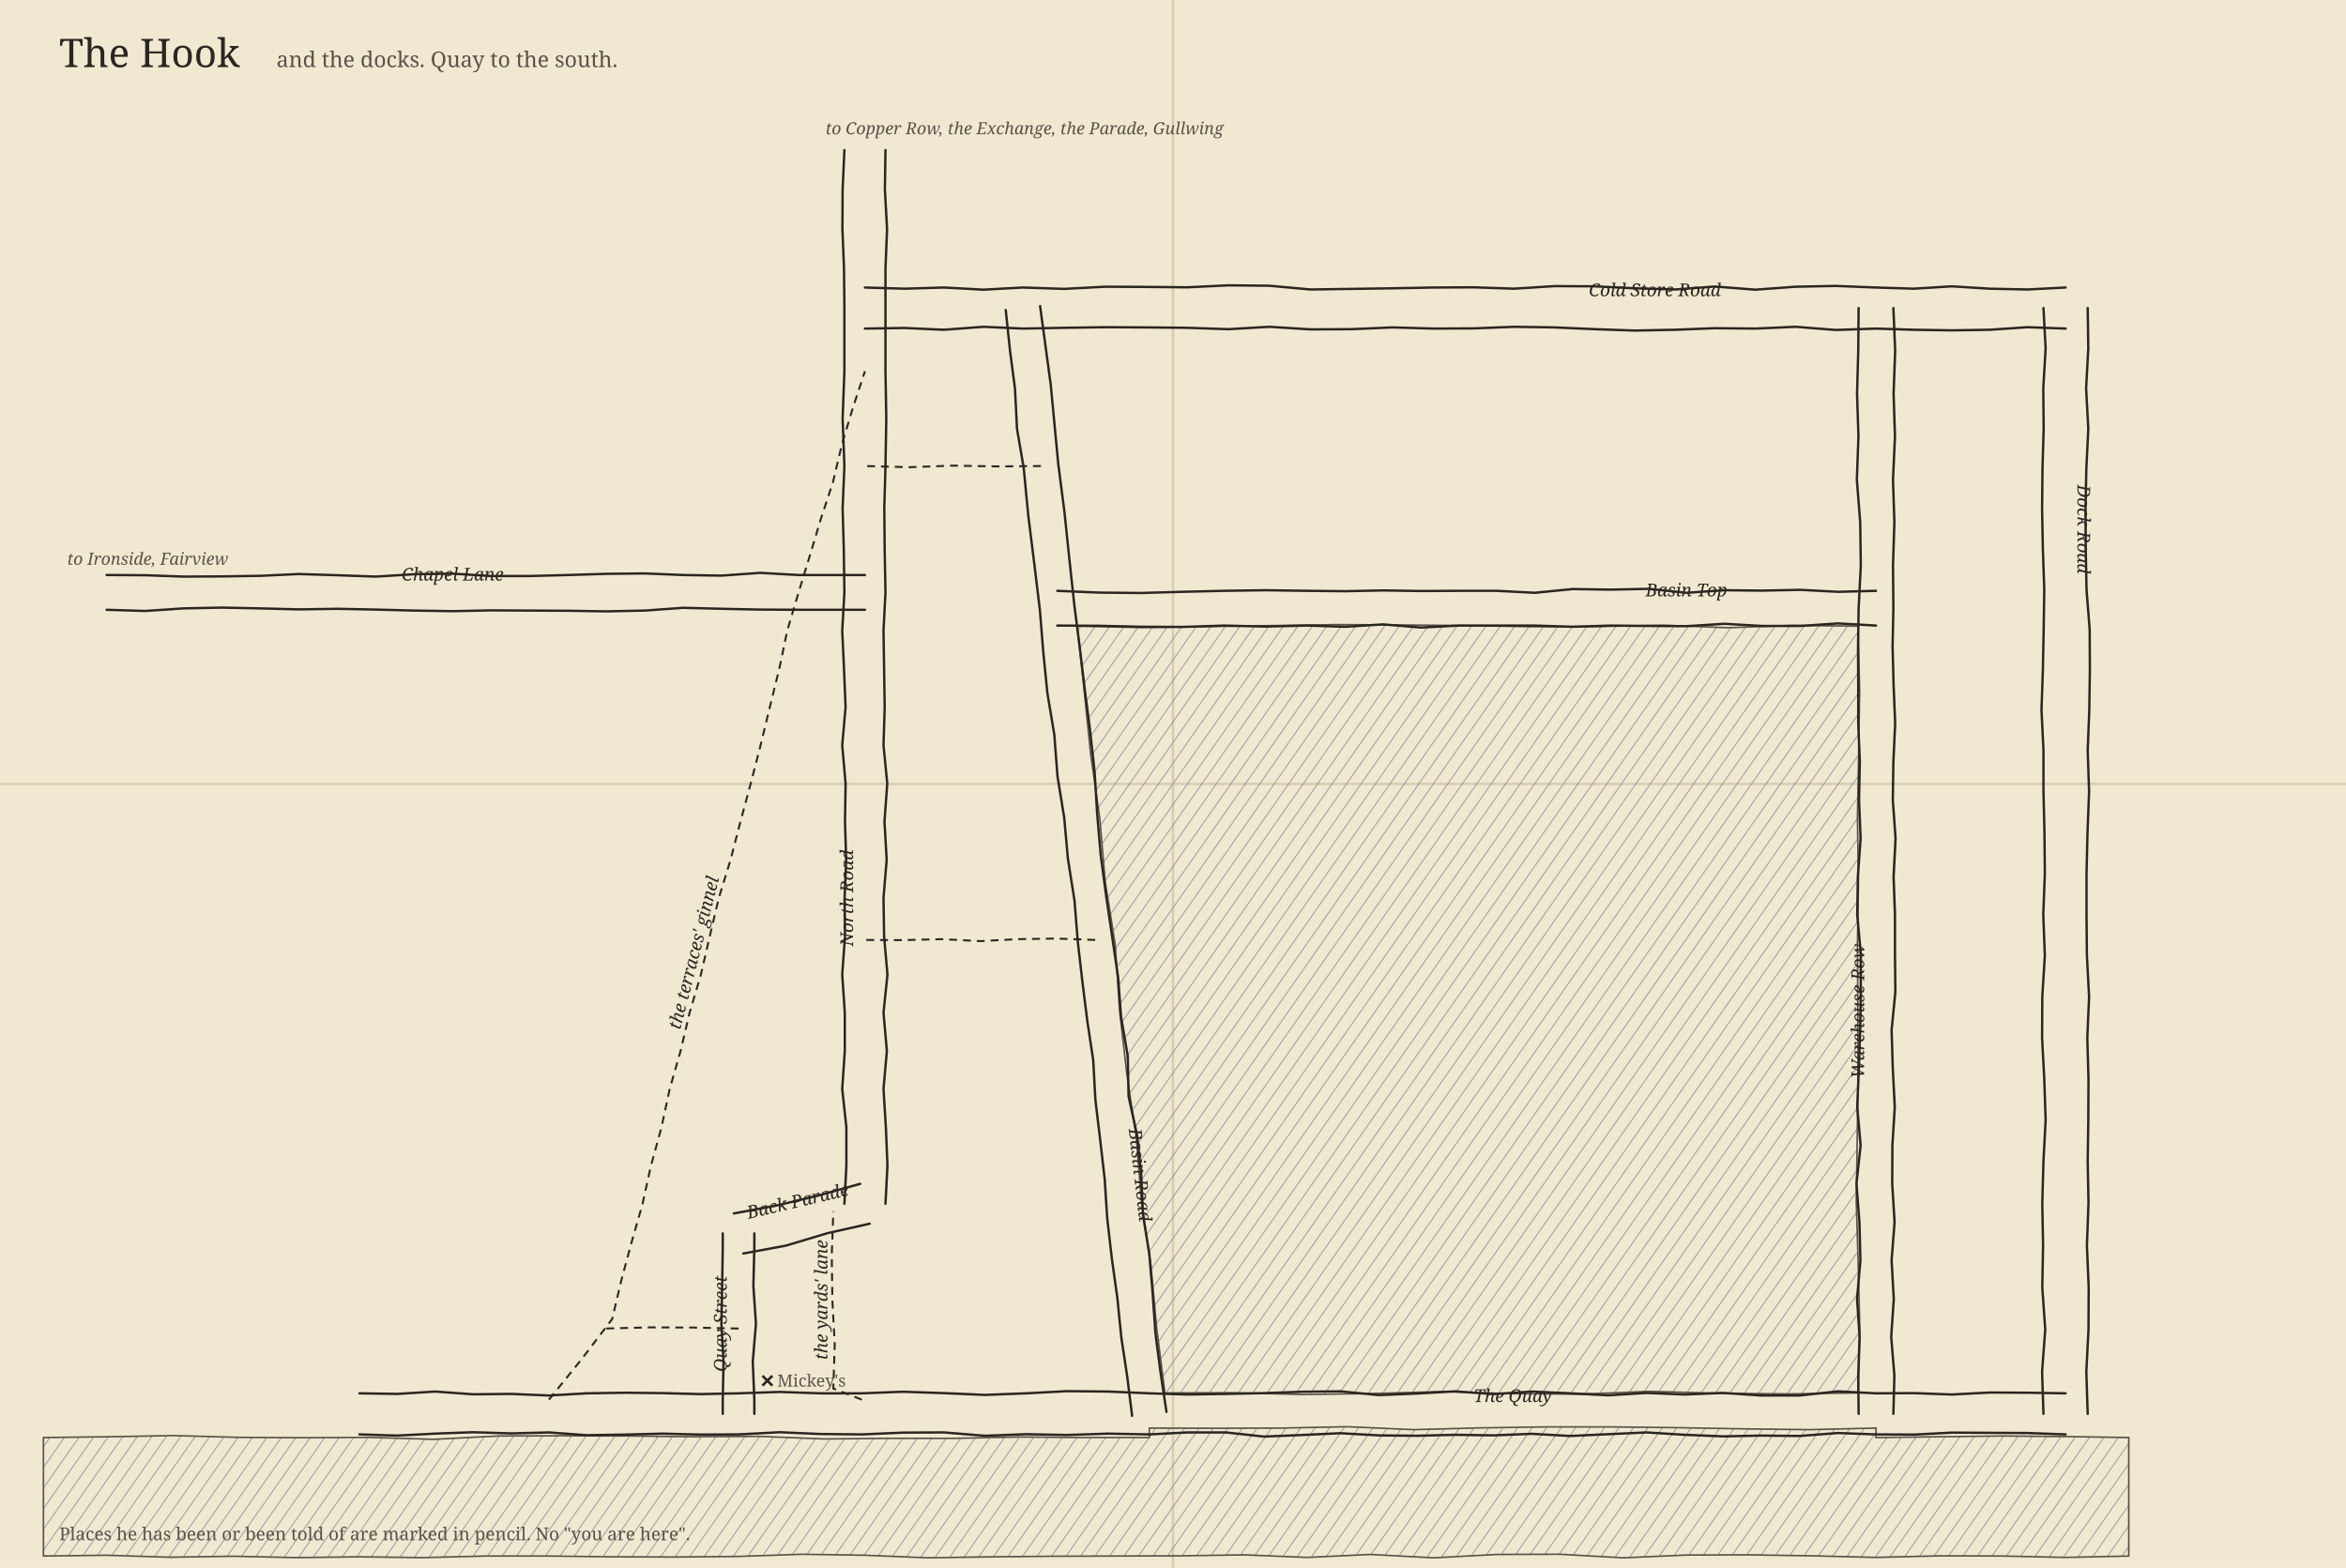
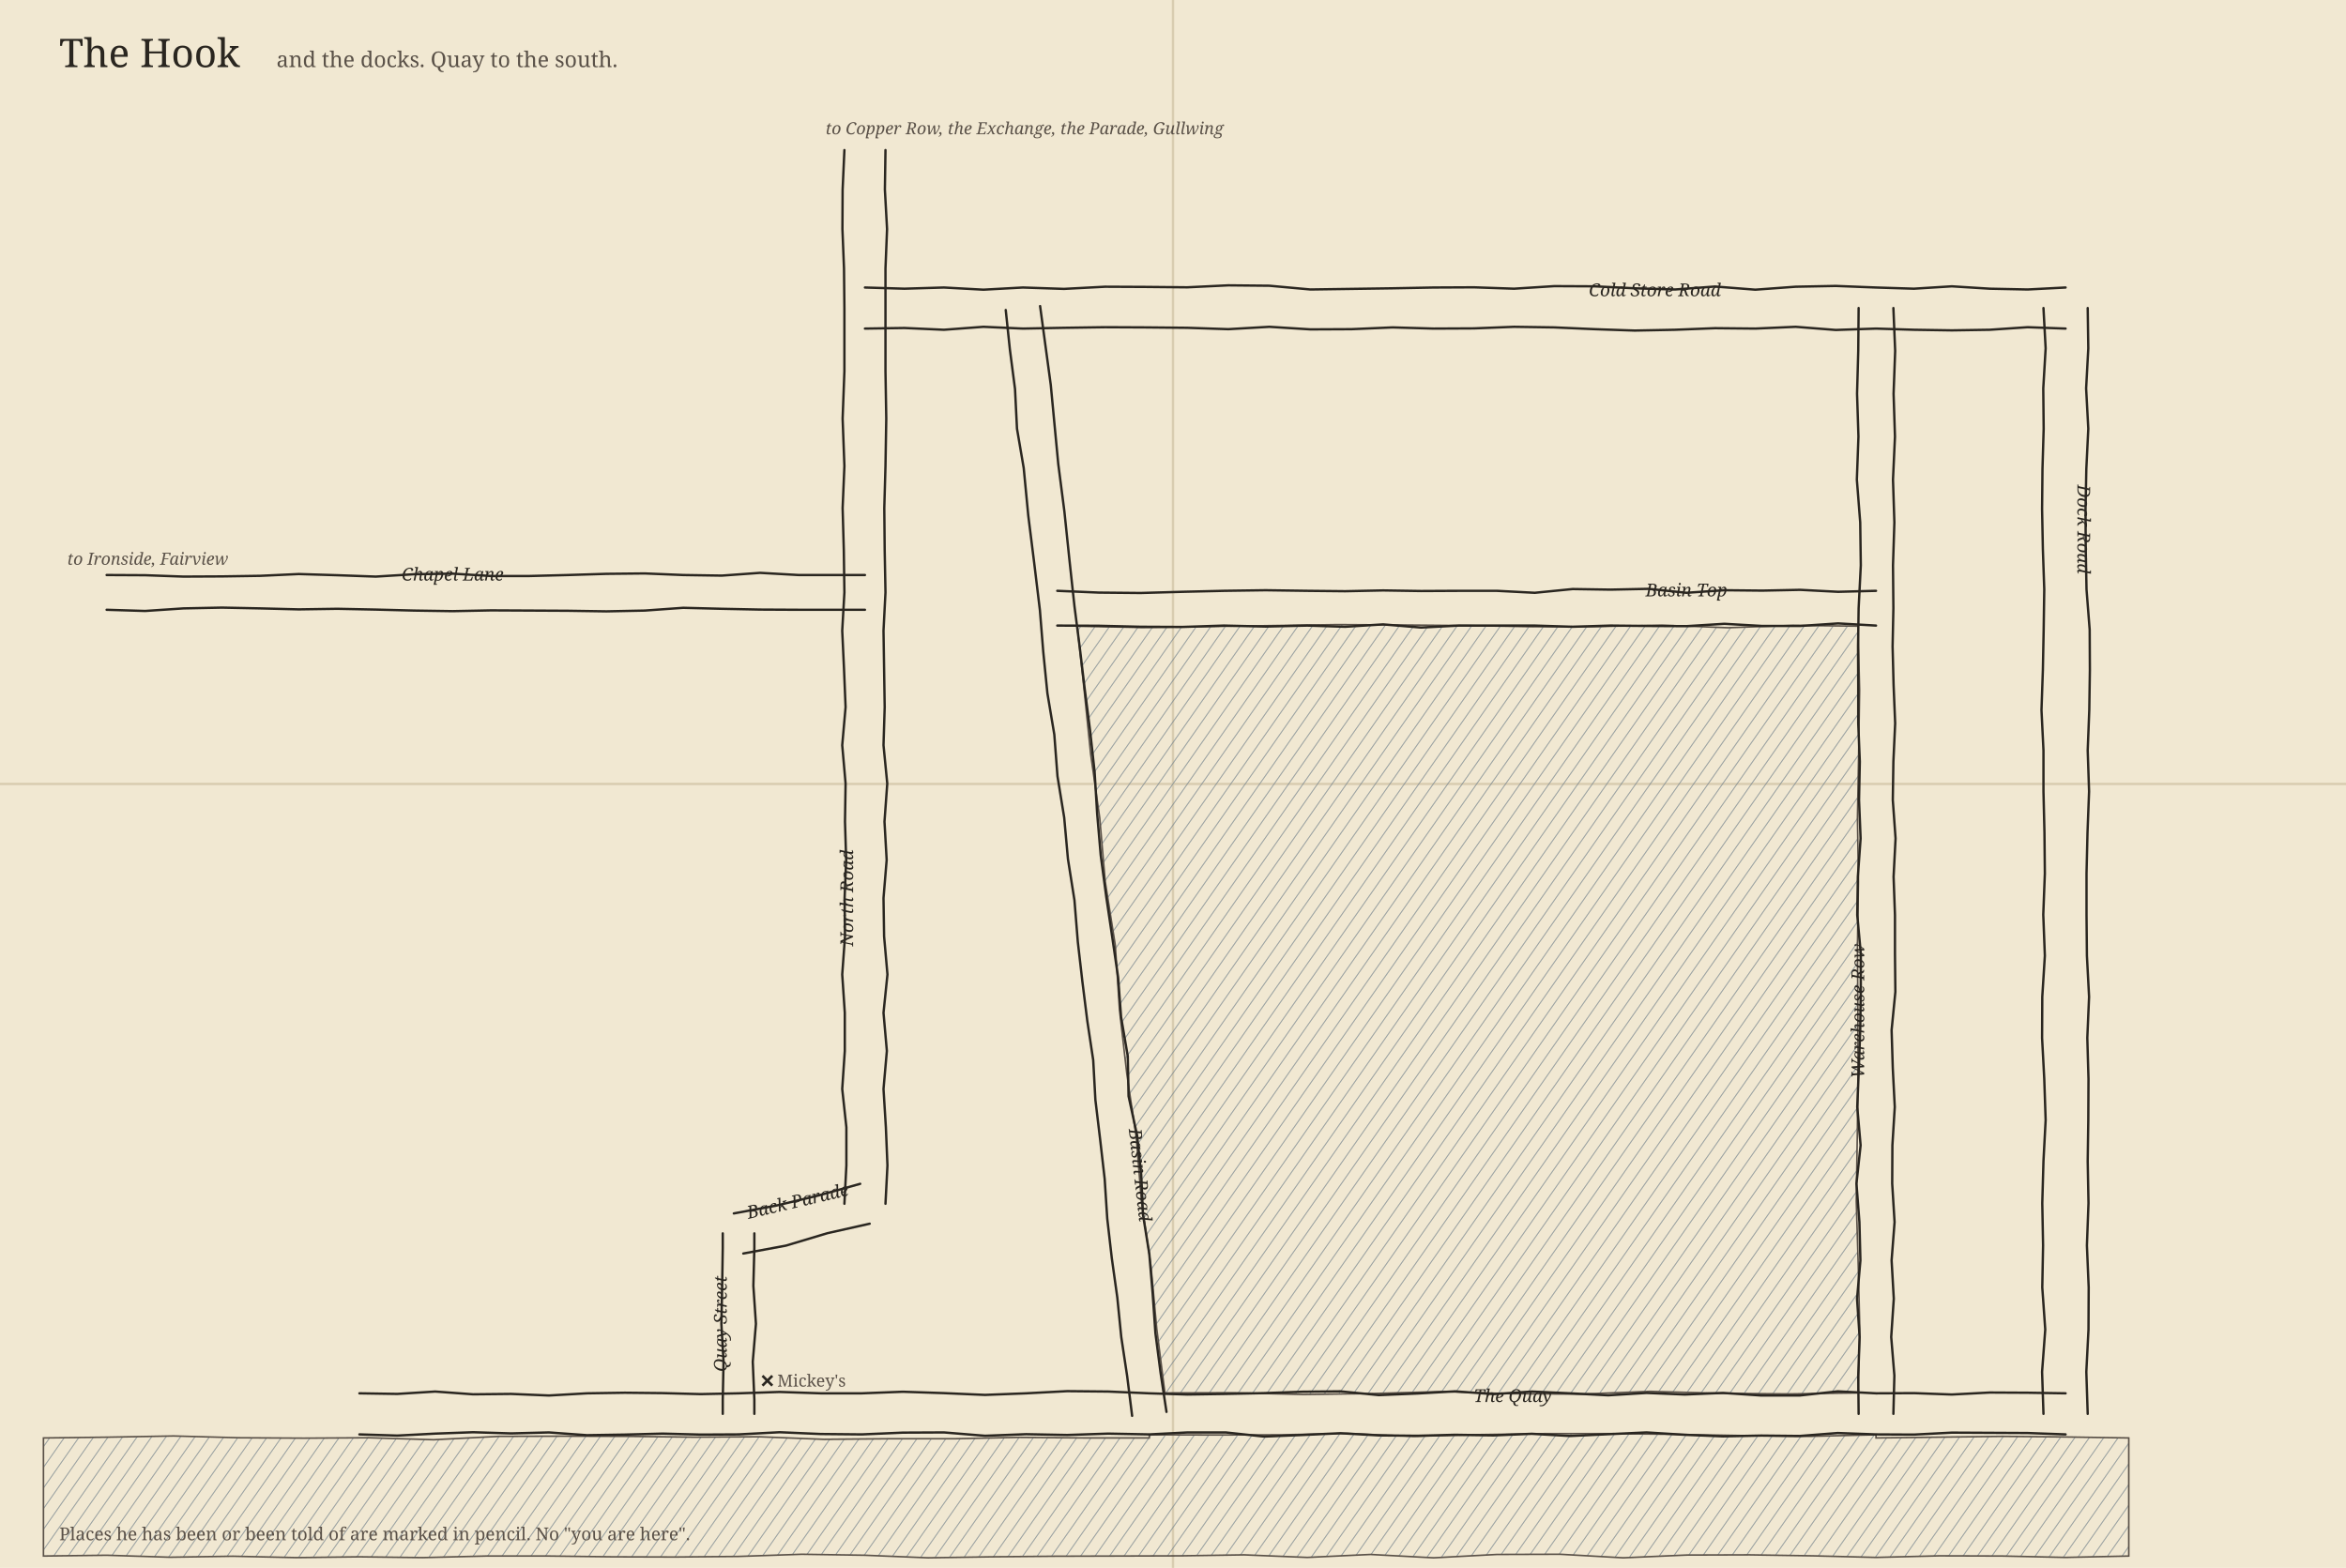
<svg xmlns="http://www.w3.org/2000/svg" width="1188" height="794" viewBox="0 0 1188 794" data-file="paper-map.svg" data-version="2026-11-24">
  <defs>
    <pattern id="hatch" width="6" height="6" patternUnits="userSpaceOnUse" patternTransform="rotate(35)">
      <line x1="0" y1="0" x2="0" y2="6" stroke="#7d8a92" stroke-width="0.7" />
    </pattern>
  </defs>
  <rect width="100%" height="100%" fill="#f1e8d2" />
  <path d="M 594 0 V 794 M 0 397 H 1188" stroke="#d8ccb0" stroke-width="1.2" />
  <text x="30" y="34" font-family="Georgia, serif" font-size="20" fill="#2a2620">The Hook</text>
  <text x="140" y="34" font-family="Georgia, serif" font-size="11" fill="#5a5148">and the docks. Quay to the south.</text>
  <g id="water">
-     <path d="M22.0 728.0 L54.9 727.6 L87.9 727.0 L120.8 727.9 L153.8 728.1 L186.7 727.9 L219.6 728.9 L252.6 727.2 L285.5 727.1 L318.5 727.2 L351.4 727.6 L384.4 727.4 L417.3 728.7 L450.2 728.4 L483.2 728.4 L516.1 727.7 L549.1 728.0 L582.0 728.0 L582.0 723.2 L615.5 723.3 L648.9 723.2 L682.4 722.5 L715.8 724.0 L749.3 723.1 L782.7 722.6 L816.2 722.6 L849.6 723.0 L883.1 723.6 L916.5 724.0 L950.0 723.2 L950.0 728.0 L982.0 727.6 L1014.0 727.2 L1046.0 727.5 L1078.0 728.0 L1078.0 788.0 L1046.0 788.7 L1014.0 788.0 L982.0 787.9 L950.0 788.7 L918.0 787.9 L886.0 787.4 L854.0 787.5 L822.0 788.9 L790.0 787.1 L758.0 787.2 L726.0 788.9 L694.0 787.2 L662.0 788.7 L630.0 787.4 L598.0 787.9 L566.0 788.0 L534.0 788.1 L502.0 788.4 L470.0 788.9 L438.0 787.6 L406.0 787.1 L374.0 788.2 L342.0 788.5 L310.0 788.4 L278.0 788.0 L246.0 788.0 L214.0 788.8 L182.0 788.4 L150.0 788.8 L118.0 788.1 L86.0 788.6 L54.0 787.6 L22.0 788.0 L22.0 728.0 Z" fill="url(#hatch)" stroke="#5a5148" stroke-width="0.8" />
+     <path d="M22.0 728.2 L54.9 727.8 L87.9 727.2 L120.8 728.1 L153.8 728.3 L186.7 728.1 L219.6 729.1 L252.6 727.4 L285.5 727.3 L318.5 727.4 L351.4 727.8 L384.4 727.6 L417.3 728.9 L450.2 728.6 L483.2 728.6 L516.1 727.9 L549.1 728.2 L582.0 728.2 L582.0 726.6 L615.5 726.7 L648.9 726.6 L682.4 725.9 L715.8 727.4 L749.3 726.5 L782.7 726.0 L816.2 726.0 L849.6 726.4 L883.1 727.0 L916.5 727.4 L950.0 726.6 L950.0 728.2 L982.0 727.8 L1014.0 727.4 L1046.0 727.7 L1078.0 728.2 L1078.0 788.0 L1046.0 788.7 L1014.0 788.0 L982.0 787.9 L950.0 788.7 L918.0 787.9 L886.0 787.4 L854.0 787.5 L822.0 788.9 L790.0 787.1 L758.0 787.2 L726.0 788.9 L694.0 787.2 L662.0 788.7 L630.0 787.4 L598.0 787.9 L566.0 788.0 L534.0 788.1 L502.0 788.4 L470.0 788.9 L438.0 787.6 L406.0 787.1 L374.0 788.2 L342.0 788.5 L310.0 788.4 L278.0 788.0 L246.0 788.0 L214.0 788.8 L182.0 788.4 L150.0 788.8 L118.0 788.1 L86.0 788.6 L54.0 787.6 L22.0 788.0 L22.0 728.2 Z" fill="url(#hatch)" stroke="#5a5148" stroke-width="0.8" />
    <path d="M589.9 705.4 L625.0 705.3 L660.1 706.2 L695.2 705.7 L730.3 704.7 L765.4 705.8 L800.5 706.0 L835.6 704.6 L870.7 705.6 L905.8 705.9 L940.9 705.4 L941.8 673.0 L941.0 640.7 L940.0 608.3 L940.5 576.0 L940.9 543.6 L940.8 511.3 L940.6 478.9 L941.1 446.5 L940.6 414.2 L941.2 381.8 L941.7 349.5 L940.9 317.1 L907.9 316.7 L875.0 317.9 L842.0 316.6 L809.1 317.3 L776.2 317.4 L743.2 316.8 L710.3 316.5 L677.3 316.3 L644.4 316.8 L611.4 317.3 L578.5 317.8 L545.5 317.1 L549.0 349.5 L552.3 381.9 L556.9 414.2 L559.7 446.6 L564.8 478.8 L566.9 511.4 L570.6 543.7 L575.4 575.9 L578.0 608.4 L582.8 640.7 L585.8 673.1 L589.9 705.4 Z" fill="url(#hatch)" stroke="#5a5148" stroke-width="0.8" />
  </g>
  <g id="streets">
    <path d="M182.0 705.6 L201.2 705.9 L220.4 704.7 L239.6 706.1 L258.8 705.9 L278.0 706.7 L297.2 705.6 L316.4 705.3 L335.6 705.5 L354.8 706.0 L374.0 705.6 L394.8 704.9 L415.6 705.6 L436.4 705.6 L457.2 704.8 L478.0 705.5 L498.8 706.4 L519.6 705.6 L540.4 704.5 L561.2 704.7 L582.0 705.6 L601.4 706.2 L620.7 705.9 L640.1 705.5 L659.5 704.8 L678.8 704.6 L698.2 706.5 L717.6 705.7 L736.9 704.6 L756.3 706.0 L775.7 704.7 L795.1 705.6 L814.4 706.6 L833.8 705.4 L853.2 706.2 L872.5 705.4 L891.9 706.7 L911.3 706.7 L930.6 704.6 L950.0 705.6 L969.2 705.5 L988.4 706.2 L1007.6 705.2 L1026.8 705.3 L1046.0 705.6" fill="none" stroke="#2a2620" stroke-width="1.2" stroke-linecap="round" />
    <path d="M182.0 726.4 L201.2 727.0 L220.4 726.0 L239.6 725.3 L258.8 725.9 L278.0 725.4 L297.2 726.8 L316.4 726.5 L335.6 726.0 L354.8 726.5 L374.0 726.4 L394.8 725.3 L415.6 726.2 L436.4 726.4 L457.2 725.5 L478.0 725.4 L498.8 727.1 L519.6 726.3 L540.4 726.7 L561.2 726.0 L582.0 726.4 L601.4 725.4 L620.7 725.4 L640.1 727.5 L659.5 726.7 L678.8 725.8 L698.2 726.9 L717.6 727.1 L736.9 726.6 L756.3 726.9 L775.7 726.1 L795.1 727.2 L814.4 726.3 L833.8 725.4 L853.2 726.6 L872.5 727.4 L891.9 727.0 L911.3 727.2 L930.6 725.7 L950.0 726.4 L969.2 726.5 L988.4 725.5 L1007.6 725.6 L1026.8 725.7 L1046.0 726.4" fill="none" stroke="#2a2620" stroke-width="1.2" stroke-linecap="round" />
    <path d="M366.0 716.0 L366.0 708.8 L366.4 689.6 L365.3 670.4 L365.7 651.2 L366.0 632.0 L366.0 624.6" fill="none" stroke="#2a2620" stroke-width="1.2" stroke-linecap="round" />
    <path d="M382.0 716.0 L382.0 708.8 L381.2 689.6 L382.8 670.4 L381.5 651.2 L382.0 632.0 L382.0 624.6" fill="none" stroke="#2a2620" stroke-width="1.2" stroke-linecap="round" />
    <path d="M371.6 614.5 L393.2 610.5 L414.5 605.4 L435.6 599.5" fill="none" stroke="#2a2620" stroke-width="1.2" stroke-linecap="round" />
    <path d="M376.4 634.8 L398.0 630.8 L419.0 624.5 L440.4 619.7" fill="none" stroke="#2a2620" stroke-width="1.2" stroke-linecap="round" />
    <path d="M427.6 609.6 L428.6 590.2 L428.6 570.9 L426.5 551.5 L427.8 532.2 L427.8 512.9 L426.5 493.5 L427.9 474.2 L427.7 454.8 L428.5 435.5 L427.9 416.1 L428.2 396.8 L426.5 377.4 L428.2 358.1 L427.4 338.7 L426.5 319.4 L427.6 300.0 L427.3 278.7 L426.7 257.3 L427.6 236.0 L426.7 212.0 L427.6 188.0 L427.6 156.0 L427.4 136.0 L426.6 116.0 L426.7 96.0 L427.6 76.0" fill="none" stroke="#2a2620" stroke-width="1.2" stroke-linecap="round" />
    <path d="M448.4 609.6 L449.4 590.2 L448.6 570.9 L447.4 551.5 L449.1 532.2 L447.4 512.9 L449.4 493.5 L447.7 474.2 L447.4 454.8 L449.0 435.5 L447.9 416.1 L449.3 396.8 L447.4 377.4 L448.0 358.1 L447.7 338.7 L447.4 319.4 L448.4 300.0 L448.0 278.7 L447.8 257.3 L448.4 236.0 L448.8 212.0 L448.4 188.0 L448.4 156.0 L448.4 136.0 L449.2 116.0 L448.1 96.0 L448.4 76.0" fill="none" stroke="#2a2620" stroke-width="1.2" stroke-linecap="round" />
    <path d="M438.0 308.8 L404.4 308.8 L384.9 308.7 L365.5 308.3 L346.0 307.8 L326.5 309.2 L307.1 309.6 L287.6 309.3 L268.1 309.2 L248.7 309.1 L229.2 309.5 L209.7 309.2 L190.3 308.7 L170.8 308.3 L151.3 308.6 L131.9 308.1 L112.4 307.7 L92.9 308.1 L73.5 309.4 L54.0 308.8" fill="none" stroke="#2a2620" stroke-width="1.2" stroke-linecap="round" />
    <path d="M438.0 291.2 L404.4 291.2 L384.9 290.1 L365.5 291.5 L346.0 291.2 L326.5 290.4 L307.1 290.6 L287.6 291.2 L268.1 291.7 L248.7 291.7 L229.2 290.5 L209.7 290.8 L190.3 292.0 L170.8 291.3 L151.3 290.7 L131.9 291.6 L112.4 291.9 L92.9 292.0 L73.5 291.3 L54.0 291.2" fill="none" stroke="#2a2620" stroke-width="1.2" stroke-linecap="round" />
    <path d="M438.0 145.6 L458.0 146.2 L478.0 145.6 L498.0 146.7 L518.0 145.6 L538.8 146.3 L559.6 145.2 L580.4 145.3 L601.2 145.5 L622.0 144.5 L642.8 144.7 L663.6 146.6 L684.4 146.3 L705.2 146.0 L726.0 145.6 L746.4 145.5 L766.7 146.2 L787.1 144.9 L807.5 145.0 L827.8 146.0 L848.2 146.6 L868.5 145.1 L888.9 146.7 L909.3 145.2 L929.6 144.8 L950.0 145.6 L969.2 146.2 L988.4 145.0 L1007.6 146.2 L1026.8 146.6 L1046.0 145.6" fill="none" stroke="#2a2620" stroke-width="1.2" stroke-linecap="round" />
    <path d="M438.0 166.4 L458.0 166.1 L478.0 167.0 L498.0 165.5 L518.0 166.4 L538.8 166.0 L559.6 165.7 L580.4 165.8 L601.2 166.0 L622.0 166.7 L642.8 165.5 L663.6 166.8 L684.4 166.7 L705.2 165.8 L726.0 166.4 L746.4 166.3 L766.7 165.5 L787.1 165.8 L807.5 166.7 L827.8 167.4 L848.2 167.0 L868.5 166.2 L888.9 166.4 L909.3 165.5 L929.6 167.1 L950.0 166.4 L969.2 167.0 L988.4 167.3 L1007.6 167.0 L1026.8 165.7 L1046.0 166.4" fill="none" stroke="#2a2620" stroke-width="1.2" stroke-linecap="round" />
    <path d="M1057.2 156.0 L1057.5 176.4 L1056.4 196.7 L1057.5 217.1 L1056.5 237.5 L1056.1 257.8 L1056.2 278.2 L1056.6 298.5 L1058.2 318.9 L1058.3 339.3 L1058.0 359.6 L1057.2 380.0 L1057.9 400.8 L1057.1 421.6 L1056.6 442.4 L1056.6 463.2 L1056.8 484.0 L1057.9 504.8 L1057.0 525.6 L1057.6 546.4 L1057.5 567.2 L1057.2 588.0 L1057.6 609.3 L1056.8 630.7 L1057.7 652.0 L1057.6 673.3 L1056.5 694.7 L1057.2 716.0" fill="none" stroke="#2a2620" stroke-width="1.2" stroke-linecap="round" />
    <path d="M1034.8 156.0 L1035.9 176.4 L1034.7 196.7 L1034.9 217.1 L1034.3 237.5 L1034.1 257.8 L1034.5 278.2 L1035.2 298.5 L1034.9 318.9 L1034.5 339.3 L1033.8 359.6 L1034.8 380.0 L1034.8 400.8 L1035.3 421.6 L1035.5 442.4 L1034.7 463.2 L1035.5 484.0 L1034.2 504.8 L1034.1 525.6 L1035.2 546.4 L1035.9 567.2 L1034.8 588.0 L1034.2 609.3 L1034.6 630.7 L1034.2 652.0 L1035.7 673.3 L1034.1 694.7 L1034.8 716.0" fill="none" stroke="#2a2620" stroke-width="1.2" stroke-linecap="round" />
    <path d="M573.3 717.0 L570.8 697.0 L567.8 677.1 L565.8 657.1 L563.0 637.1 L560.7 617.1 L559.4 597.0 L557.1 577.0 L554.7 557.0 L553.6 536.9 L550.6 517.0 L548.1 497.0 L545.8 477.0 L544.1 455.9 L540.8 435.0 L538.9 414.0 L535.5 393.1 L533.9 372.0 L530.4 351.1 L528.3 330.1 L526.6 309.0 L523.7 285.0 L520.7 261.0 L518.4 237.0 L515.0 217.1 L514.0 197.0 L511.4 177.0 L509.3 157.0" fill="none" stroke="#2a2620" stroke-width="1.2" stroke-linecap="round" />
    <path d="M590.7 715.0 L587.7 695.1 L585.1 675.1 L583.7 655.0 L582.0 635.0 L578.8 615.1 L577.9 594.9 L575.8 574.9 L571.5 555.1 L571.1 534.9 L567.7 515.0 L566.2 494.9 L563.3 475.0 L560.2 454.1 L557.4 433.1 L555.6 412.1 L554.3 390.9 L552.0 369.9 L549.3 349.0 L546.8 328.0 L544.1 307.0 L541.5 283.0 L539.0 259.0 L535.9 235.0 L534.0 215.0 L532.1 194.9 L529.4 175.0 L526.7 155.0" fill="none" stroke="#2a2620" stroke-width="1.2" stroke-linecap="round" />
    <path d="M535.4 299.2 L556.5 300.1 L577.6 300.3 L598.7 299.7 L619.8 299.2 L640.9 298.9 L662.0 299.2 L681.2 299.4 L700.4 299.0 L719.6 299.3 L738.8 299.2 L758.0 299.2 L777.2 300.2 L796.4 298.3 L815.6 298.6 L834.8 298.2 L854.0 300.2 L873.2 298.9 L892.4 299.1 L911.6 298.7 L930.8 299.7 L950.0 299.2" fill="none" stroke="#2a2620" stroke-width="1.2" stroke-linecap="round" />
    <path d="M535.4 316.8 L556.5 316.9 L577.6 317.4 L598.7 317.5 L619.8 316.8 L640.9 317.3 L662.0 316.8 L681.2 317.4 L700.4 316.2 L719.6 317.8 L738.8 316.8 L758.0 316.8 L777.2 316.8 L796.4 317.4 L815.6 316.8 L834.8 317.0 L854.0 317.1 L873.2 315.9 L892.4 317.0 L911.6 317.0 L930.8 315.7 L950.0 316.8" fill="none" stroke="#2a2620" stroke-width="1.2" stroke-linecap="round" />
    <path d="M941.2 716.0 L941.0 696.6 L941.7 677.1 L940.4 657.7 L942.1 638.3 L941.6 618.9 L940.1 599.4 L942.2 580.0 L940.5 560.6 L941.3 541.1 L942.0 521.7 L942.3 502.3 L942.3 482.9 L940.5 463.4 L940.8 444.0 L942.2 424.6 L941.4 405.1 L941.8 385.7 L941.0 366.3 L941.0 346.9 L940.9 327.4 L941.2 308.0 L942.3 286.3 L942.0 264.6 L940.3 242.9 L941.1 221.1 L940.4 199.4 L941.0 177.7 L941.2 156.0" fill="none" stroke="#2a2620" stroke-width="1.2" stroke-linecap="round" />
    <path d="M958.8 716.0 L959.3 696.6 L957.7 677.1 L959.0 657.7 L957.9 638.3 L959.4 618.9 L958.2 599.4 L958.3 580.0 L959.5 560.6 L958.5 541.1 L957.9 521.7 L959.8 502.3 L959.6 482.9 L959.6 463.4 L958.9 444.0 L959.9 424.6 L958.5 405.1 L958.8 385.7 L959.7 366.3 L958.9 346.9 L958.4 327.4 L958.8 308.0 L958.6 286.3 L959.3 264.6 L958.6 242.9 L959.6 221.1 L958.9 199.4 L959.7 177.7 L958.8 156.0" fill="none" stroke="#2a2620" stroke-width="1.2" stroke-linecap="round" />
-     <path d="M436.4 708.8 L422.0 703.2 L422.7 680.7 L421.5 658.3 L421.2 635.8 L422.0 613.4" fill="none" stroke="#2a2620" stroke-width="1" stroke-dasharray="4 3" />
-     <path d="M278.0 708.8 L294.3 688.6 L310.0 668.0 L314.6 648.5 L319.8 629.2 L325.3 610.0 L329.6 590.5 L334.9 571.2 L339.1 551.6 L344.6 532.4 L349.2 512.9 L354.9 493.7 L359.4 474.2 L364.0 454.8 L369.9 435.6 L374.9 416.3 L380.1 397.0 L385.1 377.6 L389.8 358.2 L394.6 338.8 L398.7 319.2 L404.4 300.0 L410.1 281.4 L415.7 262.7 L421.8 244.2 L426.3 225.2 L431.9 206.5 L438.0 188.0" fill="none" stroke="#2a2620" stroke-width="1" stroke-dasharray="4 3" />
-     <path d="M554.6 476.0 L535.1 475.3 L515.7 475.6 L496.3 476.6 L476.9 475.6 L457.4 476.1 L438.0 476.0" fill="none" stroke="#2a2620" stroke-width="1" stroke-dasharray="4 3" />
-     <path d="M527.1 236.0 L504.9 236.2 L482.6 235.8 L460.3 236.6 L438.0 236.0" fill="none" stroke="#2a2620" stroke-width="1" stroke-dasharray="4 3" />
-     <path d="M374.0 672.8 L351.4 672.3 L328.8 672.2 L306.2 672.8" fill="none" stroke="#2a2620" stroke-width="1" stroke-dasharray="4 3" />
+     <g class="way" data-way="yards_lane" visibility="hidden">
+       <path d="M436.4 708.8 L422.0 703.2 L422.7 680.7 L421.5 658.3 L421.2 635.8 L422.0 613.4" fill="none" stroke="#5a5148" stroke-width="1" stroke-dasharray="4 3" />
+     </g>
+     <g class="way" data-way="ginnel" visibility="hidden">
+       <path d="M278.0 708.8 L294.3 688.6 L310.0 668.0 L314.6 648.5 L319.8 629.2 L325.3 610.0 L329.6 590.5 L334.9 571.2 L339.1 551.6 L344.6 532.4 L349.2 512.9 L354.9 493.7 L359.4 474.2 L364.0 454.8 L369.9 435.6 L374.9 416.3 L380.1 397.0 L385.1 377.6 L389.8 358.2 L394.6 338.8 L398.7 319.2 L404.4 300.0 L410.1 281.4 L415.7 262.7 L421.8 244.2 L426.3 225.2 L431.9 206.5 L438.0 188.0" fill="none" stroke="#5a5148" stroke-width="1" stroke-dasharray="4 3" />
+     </g>
+     <g class="way" data-way="cut_150" visibility="hidden">
+       <path d="M554.6 476.0 L535.1 475.3 L515.7 475.6 L496.3 476.6 L476.9 475.6 L457.4 476.1 L438.0 476.0" fill="none" stroke="#5a5148" stroke-width="1" stroke-dasharray="4 3" />
+     </g>
+     <g class="way" data-way="cut_300" visibility="hidden">
+       <path d="M527.1 236.0 L504.9 236.2 L482.6 235.8 L460.3 236.6 L438.0 236.0" fill="none" stroke="#5a5148" stroke-width="1" stroke-dasharray="4 3" />
+     </g>
+     <g class="way" data-way="quay_gap" visibility="hidden">
+       <path d="M374.0 672.8 L351.4 672.3 L328.8 672.2 L306.2 672.8" fill="none" stroke="#5a5148" stroke-width="1" stroke-dasharray="4 3" />
+     </g>
  </g>
  <g id="street-names" font-family="Georgia, serif" font-style="italic" font-size="9" fill="#2a2620">
    <text x="766.0" y="716.0" text-anchor="middle" transform="rotate(-0.0 766.0 716.0)" dy="-6">The Quay</text>
    <text x="374.0" y="670.4" text-anchor="middle" transform="rotate(-90.0 374.0 670.4)" dy="-6">Quay Street</text>
    <text x="406.0" y="617.1" text-anchor="middle" transform="rotate(-13.2 406.0 617.1)" dy="-6">Back Parade</text>
    <text x="438.0" y="454.8" text-anchor="middle" transform="rotate(-90.0 438.0 454.8)" dy="-6">North Road</text>
    <text x="229.2" y="300.0" text-anchor="middle" transform="rotate(0.0 229.2 300.0)" dy="-6">Chapel Lane</text>
    <text x="838.0" y="156.0" text-anchor="middle" transform="rotate(-0.0 838.0 156.0)" dy="-6">Cold Store Road</text>
    <text x="1046.0" y="268.0" text-anchor="middle" transform="rotate(90.0 1046.0 268.0)" dy="-6">Dock Road</text>
    <text x="568.3" y="596.0" text-anchor="middle" transform="rotate(83.5 568.3 596.0)" dy="-6">Basin Road</text>
    <text x="854.0" y="308.0" text-anchor="middle" transform="rotate(-0.0 854.0 308.0)" dy="-6">Basin Top</text>
    <text x="950.0" y="512.0" text-anchor="middle" transform="rotate(-90.0 950.0 512.0)" dy="-6">Warehouse Row</text>
-     <text x="422.0" y="658.3" text-anchor="middle" transform="rotate(-90.0 422.0 658.3)" dy="-3">the yards' lane</text>
-     <text x="357.2" y="484.0" text-anchor="middle" transform="rotate(-75.6 357.2 484.0)" dy="-3">the terraces' ginnel</text>
  </g>
  <g id="places" font-family="Georgia, serif" font-size="8.5" fill="#5a5148">
    <g class="place" data-place="mickeys" visibility="visible">
      <path d="M386.1 696.7 l5 5 M391.1 696.7 l-5 5" stroke="#2a2620" stroke-width="1.3" />
      <text x="393.6" y="702.2">Mickey's</text>
    </g>
    <g class="place" data-place="laveracks" visibility="hidden">
      <path d="M386.1 687.1 l5 5 M391.1 687.1 l-5 5" stroke="#2a2620" stroke-width="1.3" />
      <text x="393.6" y="692.6">Laverack's</text>
    </g>
    <g class="place" data-place="ritas" visibility="hidden">
      <path d="M386.1 677.5 l5 5 M391.1 677.5 l-5 5" stroke="#2a2620" stroke-width="1.3" />
      <text x="393.6" y="683.0">Rita's</text>
    </g>
    <g class="place" data-place="empty_unit" visibility="hidden">
      <path d="M386.1 667.9 l5 5 M391.1 667.9 l-5 5" stroke="#2a2620" stroke-width="1.3" />
      <text x="393.6" y="673.4">the empty unit</text>
    </g>
    <g class="place" data-place="launderette" visibility="hidden">
      <path d="M386.1 658.3 l5 5 M391.1 658.3 l-5 5" stroke="#2a2620" stroke-width="1.3" />
      <text x="393.6" y="663.8">the Washeteria</text>
    </g>
    <g class="place" data-place="grocer" visibility="hidden">
      <path d="M386.1 648.7 l5 5 M391.1 648.7 l-5 5" stroke="#2a2620" stroke-width="1.3" />
      <text x="393.6" y="654.2">Hook Stores</text>
    </g>
    <g class="place" data-place="chandlery" visibility="hidden">
      <path d="M386.1 637.5 l5 5 M391.1 637.5 l-5 5" stroke="#2a2620" stroke-width="1.3" />
      <text x="393.6" y="643.0">the chandlery</text>
    </g>
    <g class="place" data-place="adas" visibility="hidden">
      <path d="M356.9 696.7 l5 5 M361.9 696.7 l-5 5" stroke="#2a2620" stroke-width="1.3" />
      <text x="364.4" y="702.2">Ada's</text>
    </g>
    <g class="place" data-place="newsagent" visibility="hidden">
      <path d="M356.9 663.1 l5 5 M361.9 663.1 l-5 5" stroke="#2a2620" stroke-width="1.3" />
      <text x="364.4" y="668.6">Peart's</text>
    </g>
    <g class="place" data-place="ironmonger" visibility="hidden">
      <path d="M356.9 653.5 l5 5 M361.9 653.5 l-5 5" stroke="#2a2620" stroke-width="1.3" />
      <text x="364.4" y="659.0">the ironmonger's</text>
    </g>
    <g class="place" data-place="tea_room" visibility="hidden">
      <path d="M356.9 643.9 l5 5 M361.9 643.9 l-5 5" stroke="#2a2620" stroke-width="1.3" />
      <text x="364.4" y="649.4">the Copper Kettle</text>
    </g>
    <g class="place" data-place="snooker_hall" visibility="hidden">
      <path d="M216.3 688.5 l5 5 M221.3 688.5 l-5 5" stroke="#2a2620" stroke-width="1.3" />
      <text x="223.8" y="694.0">the snooker hall</text>
    </g>
    <g class="place" data-place="boarding_house" visibility="hidden">
      <path d="M241.9 690.1 l5 5 M246.9 690.1 l-5 5" stroke="#2a2620" stroke-width="1.3" />
      <text x="249.4" y="695.6">Regent House</text>
    </g>
    <g class="place" data-place="caff" visibility="hidden">
      <path d="M262.3 690.1 l5 5 M267.3 690.1 l-5 5" stroke="#2a2620" stroke-width="1.3" />
      <text x="269.8" y="695.6">Rinaldi's</text>
    </g>
    <g class="place" data-place="metcalfes" visibility="hidden">
      <path d="M446.7 691.7 l5 5 M451.7 691.7 l-5 5" stroke="#2a2620" stroke-width="1.3" />
      <text x="454.2" y="697.2">Metcalfe's</text>
    </g>
    <g class="place" data-place="second_hand" visibility="hidden">
      <path d="M467.5 691.7 l5 5 M472.5 691.7 l-5 5" stroke="#2a2620" stroke-width="1.3" />
      <text x="475.0" y="697.2">the second-hand shop</text>
    </g>
    <g class="place" data-place="widow_base" visibility="hidden">
      <path d="M978.7 692.9 l5 5 M983.7 692.9 l-5 5" stroke="#2a2620" stroke-width="1.3" />
      <text x="986.2" y="698.4">the net store</text>
    </g>
    <g class="place" data-place="boxing_club" visibility="hidden">
      <path d="M531.5 681.5 l5 5 M536.5 681.5 l-5 5" stroke="#2a2620" stroke-width="1.3" />
      <text x="539.0" y="687.0">the boxing club</text>
    </g>
    <g class="place" data-place="customs" visibility="hidden">
      <path d="M1008.2 657.5 l5 5 M1013.2 657.5 l-5 5" stroke="#2a2620" stroke-width="1.3" />
      <text x="1015.7" y="663.0">the customs house</text>
    </g>
    <g class="place" data-place="harbour_board" visibility="hidden">
      <path d="M1008.2 607.9 l5 5 M1013.2 607.9 l-5 5" stroke="#2a2620" stroke-width="1.3" />
      <text x="1015.7" y="613.4">the Harbour Board</text>
    </g>
    <g class="place" data-place="dock_gate" visibility="hidden">
      <path d="M1061.3 377.5 l5 5 M1066.3 377.5 l-5 5" stroke="#2a2620" stroke-width="1.3" />
      <text x="1068.8" y="383.0">the dock gate</text>
    </g>
    <g class="place" data-place="dents_warehouses" visibility="hidden">
      <path d="M994.3 521.5 l5 5 M999.3 521.5 l-5 5" stroke="#2a2620" stroke-width="1.3" />
      <text x="1001.8" y="527.0">Dent's warehouse 1</text>
    </g>
    <g class="place" data-place="cold_stores" visibility="hidden">
      <path d="M759.5 122.6 l5 5 M764.5 122.6 l-5 5" stroke="#2a2620" stroke-width="1.3" />
      <text x="767.0" y="128.1">the Old Basin Cold Stores</text>
    </g>
    <g class="place" data-place="car_lot" visibility="hidden">
      <path d="M474.4 112.2 l5 5 M479.4 112.2 l-5 5" stroke="#2a2620" stroke-width="1.3" />
      <text x="481.9" y="117.7">the used-car lot</text>
    </g>
    <g class="place" data-place="garage" visibility="hidden">
      <path d="M986.6 114.6 l5 5 M991.6 114.6 l-5 5" stroke="#2a2620" stroke-width="1.3" />
      <text x="994.1" y="120.1">Holt's garage</text>
    </g>
    <g class="place" data-place="agar_base" visibility="hidden">
      <path d="M625.9 178.8 l5 5 M630.9 178.8 l-5 5" stroke="#2a2620" stroke-width="1.3" />
      <text x="633.4" y="184.3">Agar's agents</text>
    </g>
    <g class="place" data-place="iveson_yard" visibility="hidden">
      <path d="M563.8 243.6 l5 5 M568.8 243.6 l-5 5" stroke="#2a2620" stroke-width="1.3" />
      <text x="571.3" y="249.1">Iveson's yard</text>
    </g>
    <g class="place" data-place="iveson_hut" visibility="hidden">
      <path d="M565.1 226.1 l5 5 M570.1 226.1 l-5 5" stroke="#2a2620" stroke-width="1.3" />
      <text x="572.6" y="231.6">Iveson's hut</text>
    </g>
    <g class="place" data-place="burned_warehouse" visibility="hidden">
      <path d="M707.5 265.0 l5 5 M712.5 265.0 l-5 5" stroke="#2a2620" stroke-width="1.3" />
      <text x="715.0" y="270.5">the burned warehouse</text>
    </g>
    <g class="place" data-place="net_loft" visibility="hidden">
      <path d="M629.1 265.0 l5 5 M634.1 265.0 l-5 5" stroke="#2a2620" stroke-width="1.3" />
      <text x="636.6" y="270.5">the net loft</text>
    </g>
    <g class="place" data-place="waynes_pawn" visibility="hidden">
      <path d="M416.9 499.1 l5 5 M421.9 499.1 l-5 5" stroke="#2a2620" stroke-width="1.3" />
      <text x="424.4" y="504.6">Harrison's</text>
    </g>
    <g class="place" data-place="cammack_base" visibility="hidden">
      <path d="M465.3 216.7 l5 5 M470.3 216.7 l-5 5" stroke="#2a2620" stroke-width="1.3" />
      <text x="472.8" y="222.2">Cammack's lock-ups</text>
    </g>
    <g class="place" data-place="chip_shop" visibility="hidden">
      <path d="M383.8 601.0 l5 5 M388.8 601.0 l-5 5" stroke="#2a2620" stroke-width="1.3" />
      <text x="391.3" y="606.5">Dobson's</text>
    </g>
    <g class="place" data-place="chapel" visibility="hidden">
      <path d="M174.7 264.5 l5 5 M179.7 264.5 l-5 5" stroke="#2a2620" stroke-width="1.3" />
      <text x="182.2" y="270.0">the chapel</text>
    </g>
    <g class="place" data-place="chapel_hall" visibility="hidden">
      <path d="M174.7 230.9 l5 5 M179.7 230.9 l-5 5" stroke="#2a2620" stroke-width="1.3" />
      <text x="182.2" y="236.4">the chapel hall</text>
    </g>
    <g class="place" data-place="priests_house" visibility="hidden">
      <path d="M216.3 280.5 l5 5 M221.3 280.5 l-5 5" stroke="#2a2620" stroke-width="1.3" />
      <text x="223.8" y="286.0">the priest's house</text>
    </g>
    <g class="place" data-place="barber" visibility="hidden">
      <path d="M235.5 281.3 l5 5 M240.5 281.3 l-5 5" stroke="#2a2620" stroke-width="1.3" />
      <text x="243.0" y="286.8">the barber</text>
    </g>
    <g class="place" data-place="doctors" visibility="hidden">
      <path d="M328.3 281.3 l5 5 M333.3 281.3 l-5 5" stroke="#2a2620" stroke-width="1.3" />
      <text x="335.8" y="286.8">the retired doctor's</text>
    </g>
    <g class="place" data-place="school" visibility="hidden">
      <path d="M227.5 335.3 l5 5 M232.5 335.3 l-5 5" stroke="#2a2620" stroke-width="1.3" />
      <text x="235.0" y="340.8">the school (closed)</text>
    </g>
    <g class="place" data-place="allotments" visibility="hidden">
      <path d="M97.9 354.5 l5 5 M102.9 354.5 l-5 5" stroke="#2a2620" stroke-width="1.3" />
      <text x="105.4" y="360.0">the allotments</text>
    </g>
    <g class="place" data-place="pigeon_loft" visibility="hidden">
      <path d="M93.1 391.3 l5 5 M98.1 391.3 l-5 5" stroke="#2a2620" stroke-width="1.3" />
      <text x="100.6" y="396.8">the pigeon loft</text>
    </g>
    <g class="place" data-place="ferry_landing" visibility="hidden">
-       <path d="M203.5 741.9 l5 5 M208.5 741.9 l-5 5" stroke="#2a2620" stroke-width="1.3" />
-       <text x="211.0" y="747.4">the ferry landing</text>
+       <path d="M203.5 742.0 l5 5 M208.5 742.0 l-5 5" stroke="#2a2620" stroke-width="1.3" />
+       <text x="211.0" y="747.5">the ferry landing</text>
    </g>
    <g class="place" data-place="fish_dock" visibility="hidden">
      <path d="M984.3 722.9 l5 5 M989.3 722.9 l-5 5" stroke="#2a2620" stroke-width="1.3" />
      <text x="991.8" y="728.4">the fish dock</text>
    </g>
    <g class="place" data-place="tea_stall" visibility="hidden">
      <path d="M1058.7 397.5 l5 5 M1063.7 397.5 l-5 5" stroke="#2a2620" stroke-width="1.3" />
      <text x="1066.2" y="403.0">the tea stall</text>
    </g>
+     <g class="place" data-place="bonfire_ground" visibility="hidden">
+       <circle cx="886.0" cy="216.8" r="2.2" fill="none" stroke="#2a2620" stroke-width="1" />
+       <text x="890.0" y="219.8">the waste ground behind Basin Top</text>
+     </g>
+     <g class="place" data-place="bus_stop_qs" visibility="hidden">
+       <circle cx="368.2" cy="660.8" r="2.2" fill="none" stroke="#2a2620" stroke-width="1" />
+       <text x="372.2" y="663.8">the bus stop</text>
+     </g>
+     <g class="place" data-place="fireworks_quay" visibility="hidden">
+       <circle cx="486.0" cy="727.0" r="2.2" fill="none" stroke="#2a2620" stroke-width="1" />
+       <text x="490.0" y="730.0">the fireworks site on the quay</text>
+     </g>
+     <g class="place" data-place="fishing_basin_north" visibility="hidden">
+       <circle cx="662.0" cy="316.2" r="2.2" fill="none" stroke="#2a2620" stroke-width="1" />
+       <text x="666.0" y="319.2">the fishing spot on the basin's north quay</text>
+     </g>
+     <g class="place" data-place="fishing_quay_east" visibility="hidden">
+       <circle cx="502.0" cy="727.2" r="2.2" fill="none" stroke="#2a2620" stroke-width="1" />
+       <text x="506.0" y="730.2">the east fishing spot on the quay</text>
+     </g>
+     <g class="place" data-place="fishing_quay_west" visibility="hidden">
+       <circle cx="438.0" cy="727.2" r="2.2" fill="none" stroke="#2a2620" stroke-width="1" />
+       <text x="442.0" y="730.2">the middle fishing spot on the quay (map id fishing_quay_west; x 160 is east of Quay Street's foot)</text>
+     </g>
+     <g class="place" data-place="phone_dock_gate" visibility="hidden">
+       <circle cx="1059.8" cy="357.6" r="2.2" fill="none" stroke="#2a2620" stroke-width="1" />
+       <text x="1063.8" y="360.6">the phone box at the dock gate</text>
+     </g>
+     <g class="place" data-place="phone_landing" visibility="hidden">
+       <circle cx="233.2" cy="725.0" r="2.2" fill="none" stroke="#2a2620" stroke-width="1" />
+       <text x="237.2" y="728.0">the phone box by the landing</text>
+     </g>
+     <g class="place" data-place="phone_parade" visibility="hidden">
+       <circle cx="380.6" cy="682.4" r="2.2" fill="none" stroke="#2a2620" stroke-width="1" />
+       <text x="384.6" y="685.4">the phone box by Rita's</text>
+     </g>
+     <g class="place" data-place="pillar_box_north" visibility="hidden">
+       <circle cx="447.2" cy="388.0" r="2.2" fill="none" stroke="#2a2620" stroke-width="1" />
+       <text x="451.2" y="391.0">the pillar box on North Road</text>
+     </g>
+     <g class="place" data-place="pillar_box_qs" visibility="hidden">
+       <circle cx="380.4" cy="665.6" r="2.2" fill="none" stroke="#2a2620" stroke-width="1" />
+       <text x="384.4" y="668.6">the pillar box on Quay Street</text>
+     </g>
+     <g class="place" data-place="post_cold_store" visibility="hidden">
+       <circle cx="726.0" cy="147.0" r="2.2" fill="none" stroke="#2a2620" stroke-width="1" />
+       <text x="730.0" y="150.0">the cold store turf post</text>
+     </g>
+     <g class="place" data-place="post_dock_gate" visibility="hidden">
+       <circle cx="1055.9" cy="389.6" r="2.2" fill="none" stroke="#2a2620" stroke-width="1" />
+       <text x="1059.9" y="392.6">the dock gate turf post</text>
+     </g>
+     <g class="place" data-place="post_landing" visibility="hidden">
+       <circle cx="204.4" cy="725.9" r="2.2" fill="none" stroke="#2a2620" stroke-width="1" />
+       <text x="208.4" y="728.9">the landing turf post</text>
+     </g>
+     <g class="place" data-place="rank_ferry" visibility="hidden">
+       <circle cx="204.4" cy="721.4" r="2.2" fill="none" stroke="#2a2620" stroke-width="1" />
+       <text x="208.4" y="724.4">the ferry rank</text>
+     </g>
+     <g class="place" data-place="rank_mickeys" visibility="hidden">
+       <circle cx="378.5" cy="696.8" r="2.2" fill="none" stroke="#2a2620" stroke-width="1" />
+       <text x="382.5" y="699.8">Mickey's rank</text>
+     </g>
+     <g class="place" data-place="rank_north" visibility="hidden">
+       <circle cx="433.5" cy="100.0" r="2.2" fill="none" stroke="#2a2620" stroke-width="1" />
+       <text x="437.5" y="103.0">the north road rank</text>
+     </g>
    <g class="place" data-place="edge_north" visibility="visible">
      <text x="418.0" y="68.0" font-style="italic">to Copper Row, the Exchange, the Parade, Gullwing</text>
    </g>
    <g class="place" data-place="edge_west" visibility="visible">
      <text x="34.0" y="286.0" font-style="italic">to Ironside, Fairview</text>
    </g>
  </g>
  <text x="30" y="780" font-family="Georgia, serif" font-size="9" fill="#5a5148">Places he has been or been told of are marked in pencil. No "you are here".</text>
</svg>
